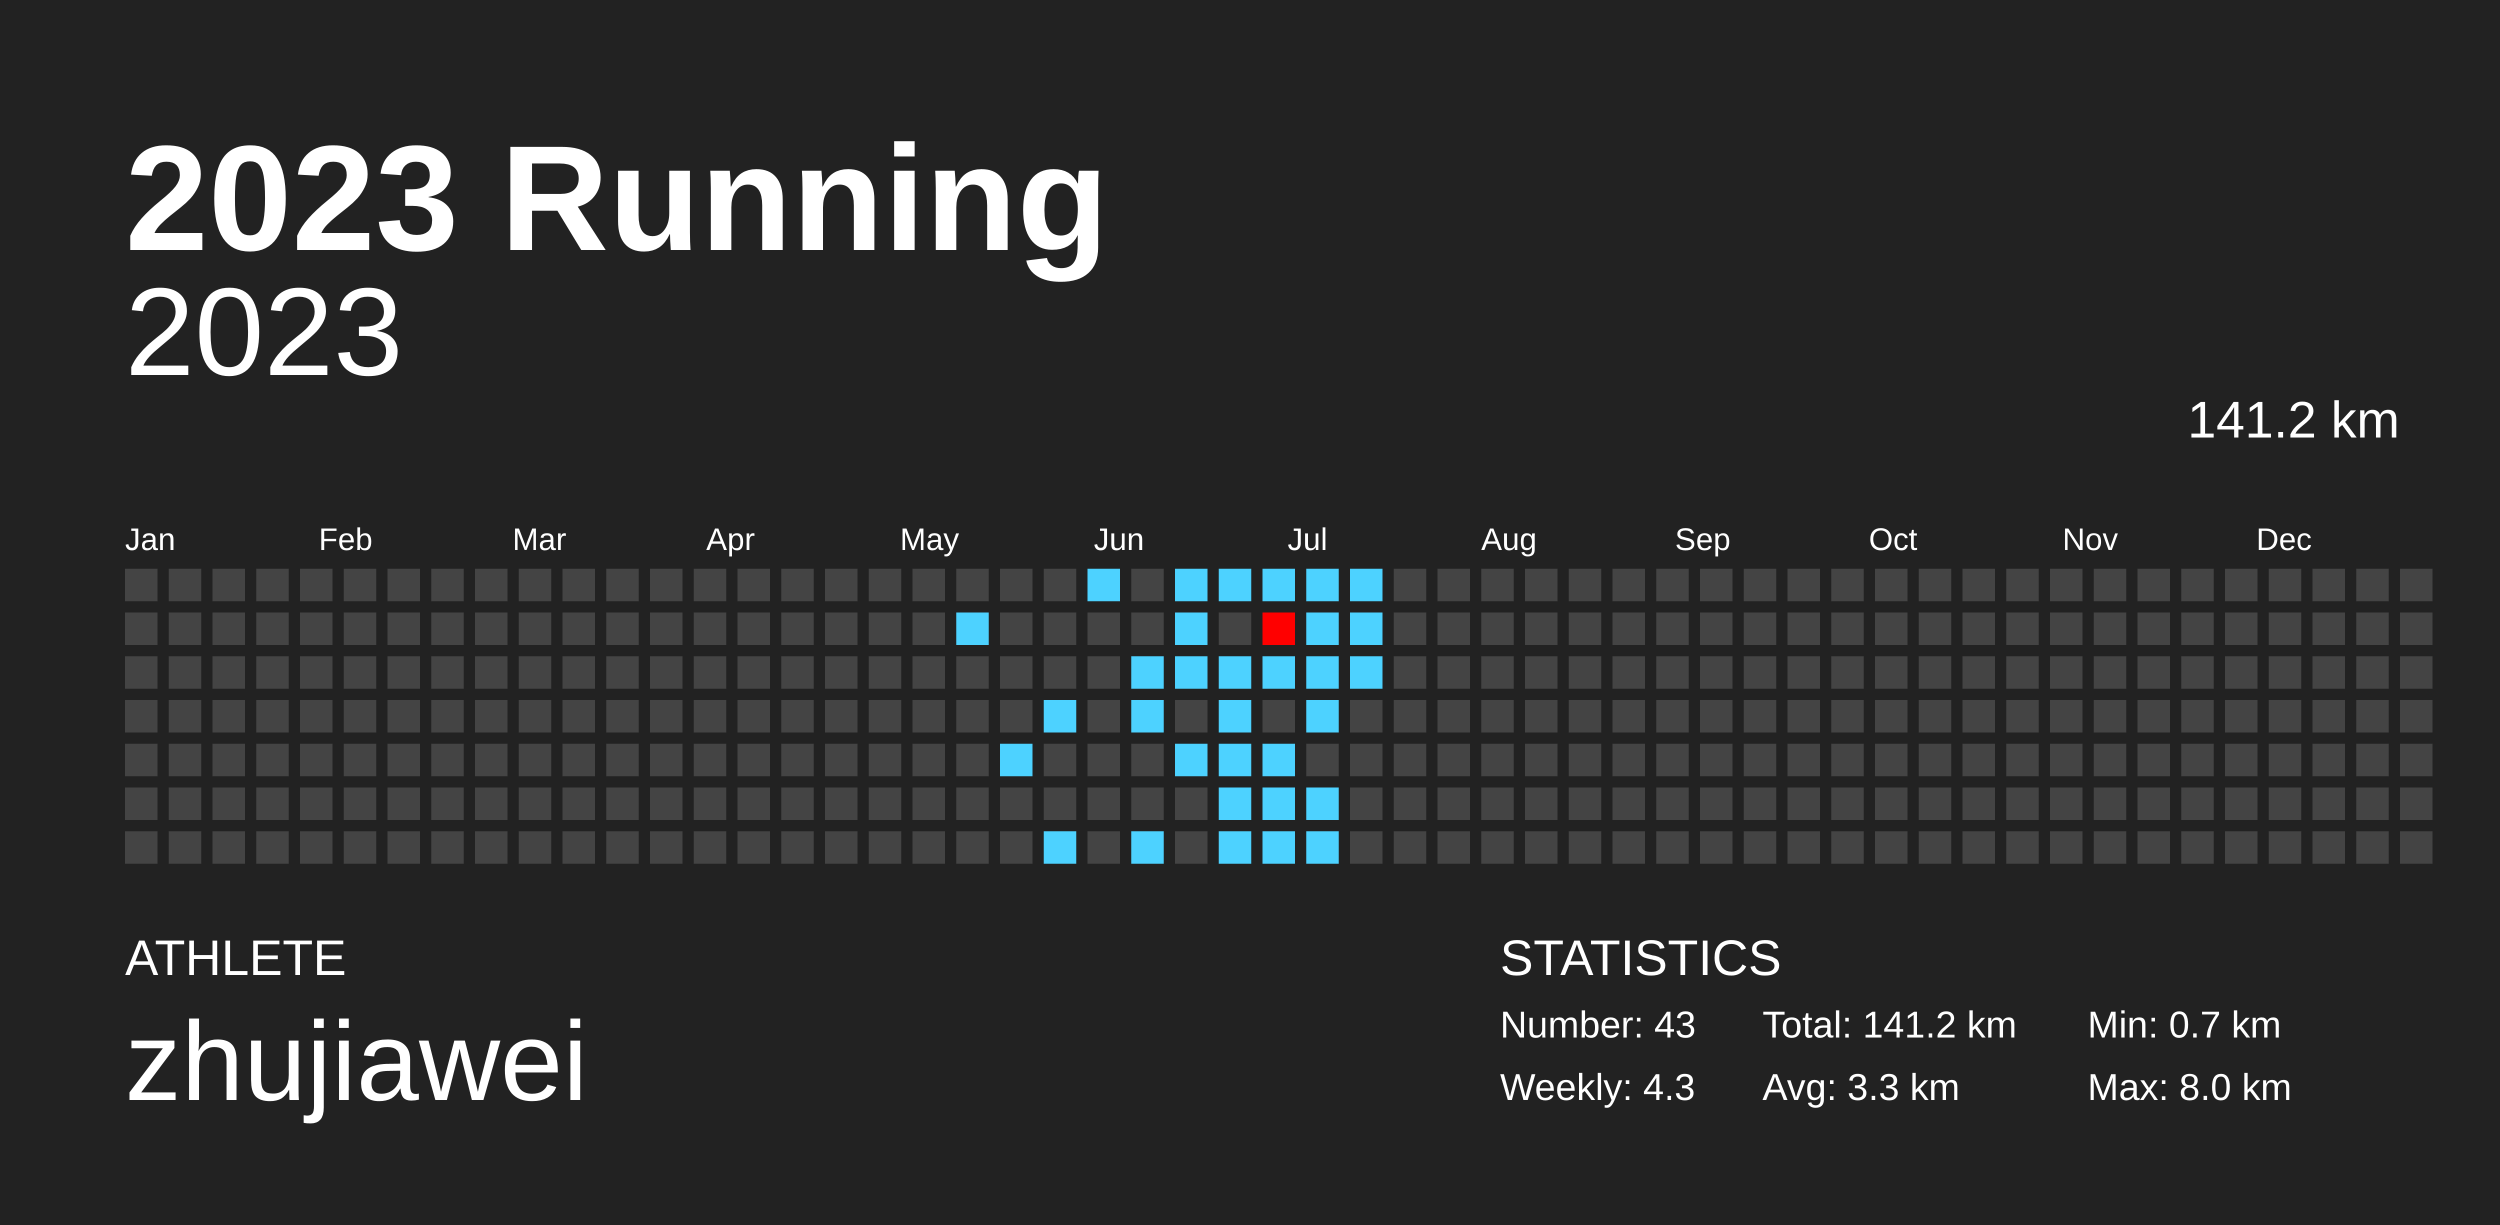
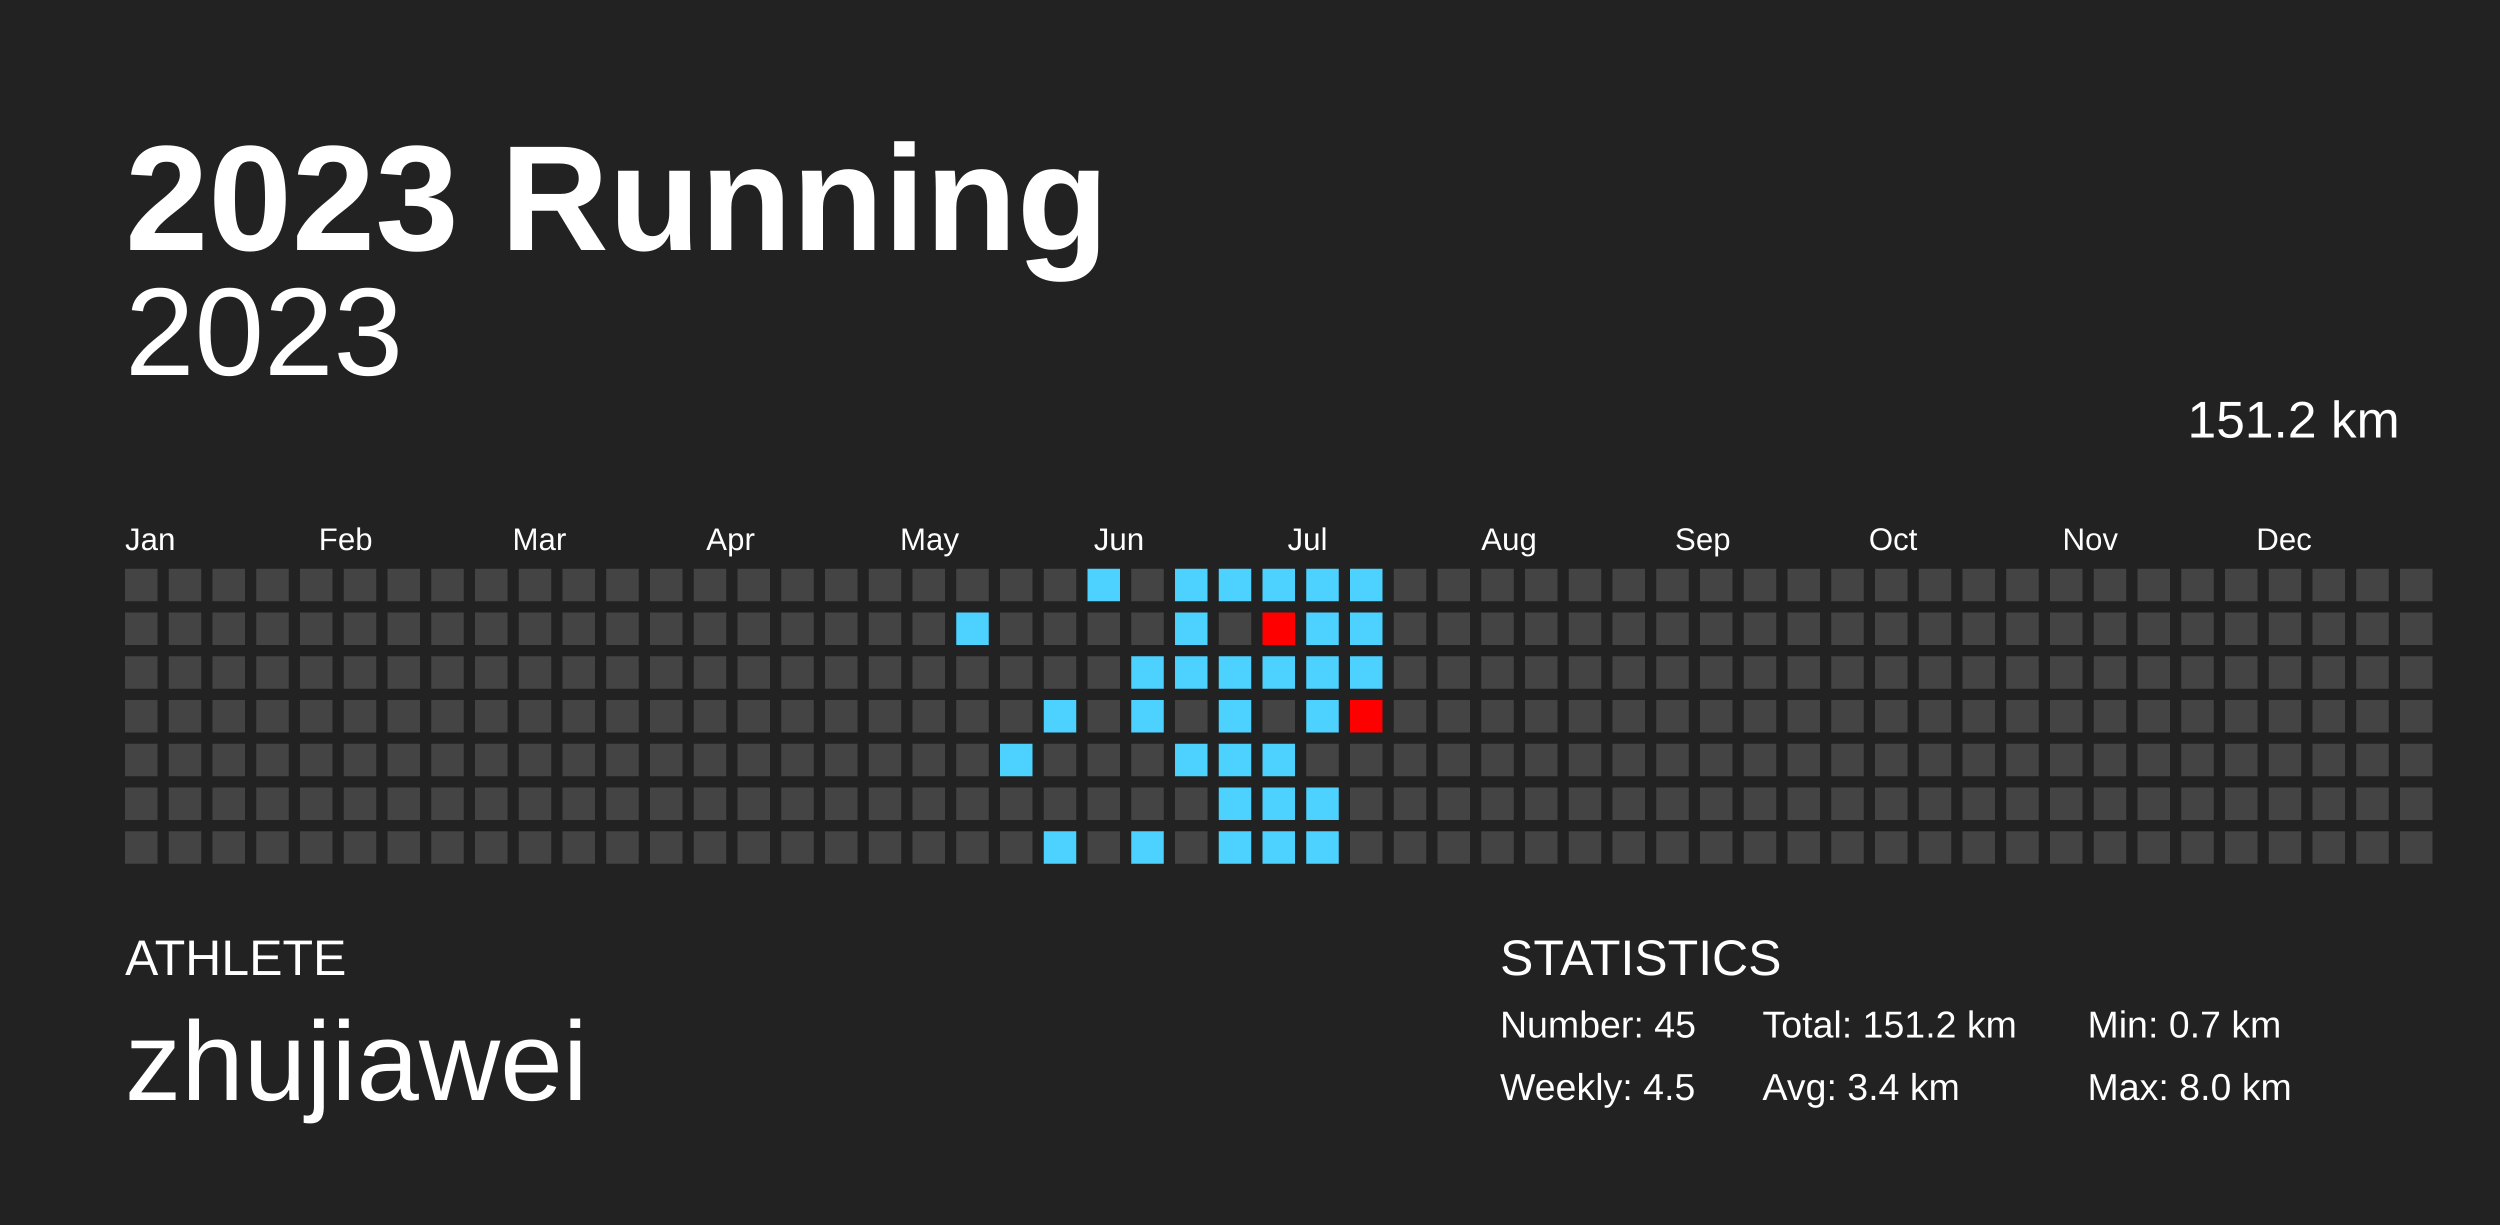
<svg xmlns="http://www.w3.org/2000/svg" baseProfile="full" height="98mm" version="1.1" viewBox="0,0,200,98" width="200mm">
  <defs />
  <rect fill="#222222" height="98" width="200" x="0" y="0" />
  <text fill="#FFFFFF" style="font-size:12px; font-family:Arial; font-weight:bold;" x="10" y="20">2023 Running</text>
  <text fill="#FFFFFF" style="font-size:4px; font-family:Arial" x="10" y="78">ATHLETE</text>
  <text fill="#FFFFFF" style="font-size:9px; font-family:Arial" x="10" y="88">zhujiawei</text>
  <text fill="#FFFFFF" style="font-size:4px; font-family:Arial" x="120" y="78">STATISTICS</text>
-   <text fill="#FFFFFF" style="font-size:3px; font-family:Arial" x="120" y="83">Number: 43</text>
-   <text fill="#FFFFFF" style="font-size:3px; font-family:Arial" x="120" y="88">Weekly: 4.3</text>
-   <text fill="#FFFFFF" style="font-size:3px; font-family:Arial" x="141" y="83">Total: 141.2 km</text>
-   <text fill="#FFFFFF" style="font-size:3px; font-family:Arial" x="141" y="88">Avg: 3.3 km</text>
+   <text fill="#FFFFFF" style="font-size:3px; font-family:Arial" x="120" y="83">Number: 45</text>
+   <text fill="#FFFFFF" style="font-size:3px; font-family:Arial" x="120" y="88">Weekly: 4.5</text>
+   <text fill="#FFFFFF" style="font-size:3px; font-family:Arial" x="141" y="83">Total: 151.2 km</text>
+   <text fill="#FFFFFF" style="font-size:3px; font-family:Arial" x="141" y="88">Avg: 3.4 km</text>
  <text fill="#FFFFFF" style="font-size:3px; font-family:Arial" x="167" y="83">Min: 0.7 km</text>
  <text fill="#FFFFFF" style="font-size:3px; font-family:Arial" x="167" y="88">Max: 8.0 km</text>
  <text alignment-baseline="hanging" fill="#FFFFFF" style="font-size:10.0px; font-family:Arial;" x="10" y="30">2023</text>
-   <text alignment-baseline="hanging" fill="#FFFFFF" style="font-size:4.125px; font-family:Arial;" x="175" y="35">141.2 km</text>
+   <text alignment-baseline="hanging" fill="#FFFFFF" style="font-size:4.125px; font-family:Arial;" x="175" y="35">151.2 km</text>
  <text fill="#FFFFFF" style="font-size:2.5px; font-family:Arial" x="10.0" y="44">Jan</text>
  <text fill="#FFFFFF" style="font-size:2.5px; font-family:Arial" x="25.5" y="44">Feb</text>
  <text fill="#FFFFFF" style="font-size:2.5px; font-family:Arial" x="41.0" y="44">Mar</text>
  <text fill="#FFFFFF" style="font-size:2.5px; font-family:Arial" x="56.5" y="44">Apr</text>
  <text fill="#FFFFFF" style="font-size:2.5px; font-family:Arial" x="72.0" y="44">May</text>
  <text fill="#FFFFFF" style="font-size:2.5px; font-family:Arial" x="87.5" y="44">Jun</text>
  <text fill="#FFFFFF" style="font-size:2.5px; font-family:Arial" x="103.0" y="44">Jul</text>
  <text fill="#FFFFFF" style="font-size:2.5px; font-family:Arial" x="118.5" y="44">Aug</text>
  <text fill="#FFFFFF" style="font-size:2.5px; font-family:Arial" x="134.0" y="44">Sep</text>
  <text fill="#FFFFFF" style="font-size:2.5px; font-family:Arial" x="149.5" y="44">Oct</text>
  <text fill="#FFFFFF" style="font-size:2.5px; font-family:Arial" x="165.0" y="44">Nov</text>
  <text fill="#FFFFFF" style="font-size:2.5px; font-family:Arial" x="180.5" y="44">Dec</text>
  <rect fill="#444444" height="2.6" width="2.6" x="10.0" y="45.5" />
  <rect fill="#444444" height="2.6" width="2.6" x="10.0" y="49.0" />
  <rect fill="#444444" height="2.6" width="2.6" x="10.0" y="52.5" />
  <rect fill="#444444" height="2.6" width="2.6" x="10.0" y="56.0" />
  <rect fill="#444444" height="2.6" width="2.6" x="10.0" y="59.5" />
  <rect fill="#444444" height="2.6" width="2.6" x="10.0" y="63.0" />
  <rect fill="#444444" height="2.6" width="2.6" x="10.0" y="66.5" />
  <rect fill="#444444" height="2.6" width="2.6" x="13.5" y="45.5" />
  <rect fill="#444444" height="2.6" width="2.6" x="13.5" y="49.0" />
  <rect fill="#444444" height="2.6" width="2.6" x="13.5" y="52.5" />
  <rect fill="#444444" height="2.6" width="2.6" x="13.5" y="56.0" />
  <rect fill="#444444" height="2.6" width="2.6" x="13.5" y="59.5" />
  <rect fill="#444444" height="2.6" width="2.6" x="13.5" y="63.0" />
  <rect fill="#444444" height="2.6" width="2.6" x="13.5" y="66.5" />
  <rect fill="#444444" height="2.6" width="2.6" x="17.0" y="45.5" />
  <rect fill="#444444" height="2.6" width="2.6" x="17.0" y="49.0" />
  <rect fill="#444444" height="2.6" width="2.6" x="17.0" y="52.5" />
  <rect fill="#444444" height="2.6" width="2.6" x="17.0" y="56.0" />
  <rect fill="#444444" height="2.6" width="2.6" x="17.0" y="59.5" />
  <rect fill="#444444" height="2.6" width="2.6" x="17.0" y="63.0" />
  <rect fill="#444444" height="2.6" width="2.6" x="17.0" y="66.5" />
  <rect fill="#444444" height="2.6" width="2.6" x="20.5" y="45.5" />
  <rect fill="#444444" height="2.6" width="2.6" x="20.5" y="49.0" />
  <rect fill="#444444" height="2.6" width="2.6" x="20.5" y="52.5" />
  <rect fill="#444444" height="2.6" width="2.6" x="20.5" y="56.0" />
  <rect fill="#444444" height="2.6" width="2.6" x="20.5" y="59.5" />
  <rect fill="#444444" height="2.6" width="2.6" x="20.5" y="63.0" />
  <rect fill="#444444" height="2.6" width="2.6" x="20.5" y="66.5" />
  <rect fill="#444444" height="2.6" width="2.6" x="24.0" y="45.5" />
  <rect fill="#444444" height="2.6" width="2.6" x="24.0" y="49.0" />
  <rect fill="#444444" height="2.6" width="2.6" x="24.0" y="52.5" />
  <rect fill="#444444" height="2.6" width="2.6" x="24.0" y="56.0" />
  <rect fill="#444444" height="2.6" width="2.6" x="24.0" y="59.5" />
  <rect fill="#444444" height="2.6" width="2.6" x="24.0" y="63.0" />
  <rect fill="#444444" height="2.6" width="2.6" x="24.0" y="66.5" />
  <rect fill="#444444" height="2.6" width="2.6" x="27.5" y="45.5" />
  <rect fill="#444444" height="2.6" width="2.6" x="27.5" y="49.0" />
  <rect fill="#444444" height="2.6" width="2.6" x="27.5" y="52.5" />
  <rect fill="#444444" height="2.6" width="2.6" x="27.5" y="56.0" />
  <rect fill="#444444" height="2.6" width="2.6" x="27.5" y="59.5" />
  <rect fill="#444444" height="2.6" width="2.6" x="27.5" y="63.0" />
  <rect fill="#444444" height="2.6" width="2.6" x="27.5" y="66.5" />
  <rect fill="#444444" height="2.6" width="2.6" x="31.0" y="45.5" />
  <rect fill="#444444" height="2.6" width="2.6" x="31.0" y="49.0" />
  <rect fill="#444444" height="2.6" width="2.6" x="31.0" y="52.5" />
  <rect fill="#444444" height="2.6" width="2.6" x="31.0" y="56.0" />
  <rect fill="#444444" height="2.6" width="2.6" x="31.0" y="59.5" />
  <rect fill="#444444" height="2.6" width="2.6" x="31.0" y="63.0" />
  <rect fill="#444444" height="2.6" width="2.6" x="31.0" y="66.5" />
  <rect fill="#444444" height="2.6" width="2.6" x="34.5" y="45.5" />
  <rect fill="#444444" height="2.6" width="2.6" x="34.5" y="49.0" />
  <rect fill="#444444" height="2.6" width="2.6" x="34.5" y="52.5" />
  <rect fill="#444444" height="2.6" width="2.6" x="34.5" y="56.0" />
  <rect fill="#444444" height="2.6" width="2.6" x="34.5" y="59.5" />
  <rect fill="#444444" height="2.6" width="2.6" x="34.5" y="63.0" />
  <rect fill="#444444" height="2.6" width="2.6" x="34.5" y="66.5" />
  <rect fill="#444444" height="2.6" width="2.6" x="38.0" y="45.5" />
  <rect fill="#444444" height="2.6" width="2.6" x="38.0" y="49.0" />
  <rect fill="#444444" height="2.6" width="2.6" x="38.0" y="52.5" />
  <rect fill="#444444" height="2.6" width="2.6" x="38.0" y="56.0" />
  <rect fill="#444444" height="2.6" width="2.6" x="38.0" y="59.5" />
  <rect fill="#444444" height="2.6" width="2.6" x="38.0" y="63.0" />
  <rect fill="#444444" height="2.6" width="2.6" x="38.0" y="66.5" />
  <rect fill="#444444" height="2.6" width="2.6" x="41.5" y="45.5" />
  <rect fill="#444444" height="2.6" width="2.6" x="41.5" y="49.0" />
  <rect fill="#444444" height="2.6" width="2.6" x="41.5" y="52.5" />
  <rect fill="#444444" height="2.6" width="2.6" x="41.5" y="56.0" />
  <rect fill="#444444" height="2.6" width="2.6" x="41.5" y="59.5" />
  <rect fill="#444444" height="2.6" width="2.6" x="41.5" y="63.0" />
  <rect fill="#444444" height="2.6" width="2.6" x="41.5" y="66.5" />
  <rect fill="#444444" height="2.6" width="2.6" x="45.0" y="45.5" />
  <rect fill="#444444" height="2.6" width="2.6" x="45.0" y="49.0" />
  <rect fill="#444444" height="2.6" width="2.6" x="45.0" y="52.5" />
  <rect fill="#444444" height="2.6" width="2.6" x="45.0" y="56.0" />
  <rect fill="#444444" height="2.6" width="2.6" x="45.0" y="59.5" />
  <rect fill="#444444" height="2.6" width="2.6" x="45.0" y="63.0" />
  <rect fill="#444444" height="2.6" width="2.6" x="45.0" y="66.5" />
  <rect fill="#444444" height="2.6" width="2.6" x="48.5" y="45.5" />
  <rect fill="#444444" height="2.6" width="2.6" x="48.5" y="49.0" />
  <rect fill="#444444" height="2.6" width="2.6" x="48.5" y="52.5" />
  <rect fill="#444444" height="2.6" width="2.6" x="48.5" y="56.0" />
  <rect fill="#444444" height="2.6" width="2.6" x="48.5" y="59.5" />
  <rect fill="#444444" height="2.6" width="2.6" x="48.5" y="63.0" />
  <rect fill="#444444" height="2.6" width="2.6" x="48.5" y="66.5" />
  <rect fill="#444444" height="2.6" width="2.6" x="52.0" y="45.5" />
  <rect fill="#444444" height="2.6" width="2.6" x="52.0" y="49.0" />
  <rect fill="#444444" height="2.6" width="2.6" x="52.0" y="52.5" />
  <rect fill="#444444" height="2.6" width="2.6" x="52.0" y="56.0" />
  <rect fill="#444444" height="2.6" width="2.6" x="52.0" y="59.5" />
  <rect fill="#444444" height="2.6" width="2.6" x="52.0" y="63.0" />
  <rect fill="#444444" height="2.6" width="2.6" x="52.0" y="66.5" />
  <rect fill="#444444" height="2.6" width="2.6" x="55.5" y="45.5" />
  <rect fill="#444444" height="2.6" width="2.6" x="55.5" y="49.0" />
  <rect fill="#444444" height="2.6" width="2.6" x="55.5" y="52.5" />
  <rect fill="#444444" height="2.6" width="2.6" x="55.5" y="56.0" />
  <rect fill="#444444" height="2.6" width="2.6" x="55.5" y="59.5" />
  <rect fill="#444444" height="2.6" width="2.6" x="55.5" y="63.0" />
  <rect fill="#444444" height="2.6" width="2.6" x="55.5" y="66.5" />
  <rect fill="#444444" height="2.6" width="2.6" x="59.0" y="45.5" />
  <rect fill="#444444" height="2.6" width="2.6" x="59.0" y="49.0" />
  <rect fill="#444444" height="2.6" width="2.6" x="59.0" y="52.5" />
  <rect fill="#444444" height="2.6" width="2.6" x="59.0" y="56.0" />
  <rect fill="#444444" height="2.6" width="2.6" x="59.0" y="59.5" />
  <rect fill="#444444" height="2.6" width="2.6" x="59.0" y="63.0" />
  <rect fill="#444444" height="2.6" width="2.6" x="59.0" y="66.5" />
  <rect fill="#444444" height="2.6" width="2.6" x="62.5" y="45.5" />
  <rect fill="#444444" height="2.6" width="2.6" x="62.5" y="49.0" />
  <rect fill="#444444" height="2.6" width="2.6" x="62.5" y="52.5" />
  <rect fill="#444444" height="2.6" width="2.6" x="62.5" y="56.0" />
  <rect fill="#444444" height="2.6" width="2.6" x="62.5" y="59.5" />
  <rect fill="#444444" height="2.6" width="2.6" x="62.5" y="63.0" />
  <rect fill="#444444" height="2.6" width="2.6" x="62.5" y="66.5" />
  <rect fill="#444444" height="2.6" width="2.6" x="66.0" y="45.5" />
  <rect fill="#444444" height="2.6" width="2.6" x="66.0" y="49.0" />
  <rect fill="#444444" height="2.6" width="2.6" x="66.0" y="52.5" />
  <rect fill="#444444" height="2.6" width="2.6" x="66.0" y="56.0" />
  <rect fill="#444444" height="2.6" width="2.6" x="66.0" y="59.5" />
  <rect fill="#444444" height="2.6" width="2.6" x="66.0" y="63.0" />
  <rect fill="#444444" height="2.6" width="2.6" x="66.0" y="66.5" />
  <rect fill="#444444" height="2.6" width="2.6" x="69.5" y="45.5" />
  <rect fill="#444444" height="2.6" width="2.6" x="69.5" y="49.0" />
  <rect fill="#444444" height="2.6" width="2.6" x="69.5" y="52.5" />
  <rect fill="#444444" height="2.6" width="2.6" x="69.5" y="56.0" />
  <rect fill="#444444" height="2.6" width="2.6" x="69.5" y="59.5" />
  <rect fill="#444444" height="2.6" width="2.6" x="69.5" y="63.0" />
  <rect fill="#444444" height="2.6" width="2.6" x="69.5" y="66.5" />
  <rect fill="#444444" height="2.6" width="2.6" x="73.0" y="45.5" />
  <rect fill="#444444" height="2.6" width="2.6" x="73.0" y="49.0" />
  <rect fill="#444444" height="2.6" width="2.6" x="73.0" y="52.5" />
  <rect fill="#444444" height="2.6" width="2.6" x="73.0" y="56.0" />
  <rect fill="#444444" height="2.6" width="2.6" x="73.0" y="59.5" />
  <rect fill="#444444" height="2.6" width="2.6" x="73.0" y="63.0" />
  <rect fill="#444444" height="2.6" width="2.6" x="73.0" y="66.5" />
  <rect fill="#444444" height="2.6" width="2.6" x="76.5" y="45.5" />
  <rect fill="#4dd2ff" height="2.6" width="2.6" x="76.5" y="49.0" />
  <rect fill="#444444" height="2.6" width="2.6" x="76.5" y="52.5" />
  <rect fill="#444444" height="2.6" width="2.6" x="76.5" y="56.0" />
  <rect fill="#444444" height="2.6" width="2.6" x="76.5" y="59.5" />
  <rect fill="#444444" height="2.6" width="2.6" x="76.5" y="63.0" />
  <rect fill="#444444" height="2.6" width="2.6" x="76.5" y="66.5" />
  <rect fill="#444444" height="2.6" width="2.6" x="80.0" y="45.5" />
  <rect fill="#444444" height="2.6" width="2.6" x="80.0" y="49.0" />
  <rect fill="#444444" height="2.6" width="2.6" x="80.0" y="52.5" />
  <rect fill="#444444" height="2.6" width="2.6" x="80.0" y="56.0" />
  <rect fill="#4dd2ff" height="2.6" width="2.6" x="80.0" y="59.5" />
  <rect fill="#444444" height="2.6" width="2.6" x="80.0" y="63.0" />
  <rect fill="#444444" height="2.6" width="2.6" x="80.0" y="66.5" />
  <rect fill="#444444" height="2.6" width="2.6" x="83.5" y="45.5" />
  <rect fill="#444444" height="2.6" width="2.6" x="83.5" y="49.0" />
  <rect fill="#444444" height="2.6" width="2.6" x="83.5" y="52.5" />
  <rect fill="#4dd2ff" height="2.6" width="2.6" x="83.5" y="56.0" />
  <rect fill="#444444" height="2.6" width="2.6" x="83.5" y="59.5" />
  <rect fill="#444444" height="2.6" width="2.6" x="83.5" y="63.0" />
  <rect fill="#4dd2ff" height="2.6" width="2.6" x="83.5" y="66.5" />
  <rect fill="#4dd2ff" height="2.6" width="2.6" x="87.0" y="45.5" />
  <rect fill="#444444" height="2.6" width="2.6" x="87.0" y="49.0" />
  <rect fill="#444444" height="2.6" width="2.6" x="87.0" y="52.5" />
  <rect fill="#444444" height="2.6" width="2.6" x="87.0" y="56.0" />
  <rect fill="#444444" height="2.6" width="2.6" x="87.0" y="59.5" />
  <rect fill="#444444" height="2.6" width="2.6" x="87.0" y="63.0" />
  <rect fill="#444444" height="2.6" width="2.6" x="87.0" y="66.5" />
  <rect fill="#444444" height="2.6" width="2.6" x="90.5" y="45.5" />
  <rect fill="#444444" height="2.6" width="2.6" x="90.5" y="49.0" />
  <rect fill="#4dd2ff" height="2.6" width="2.6" x="90.5" y="52.5" />
  <rect fill="#4dd2ff" height="2.6" width="2.6" x="90.5" y="56.0" />
  <rect fill="#444444" height="2.6" width="2.6" x="90.5" y="59.5" />
  <rect fill="#444444" height="2.6" width="2.6" x="90.5" y="63.0" />
  <rect fill="#4dd2ff" height="2.6" width="2.6" x="90.5" y="66.5" />
  <rect fill="#4dd2ff" height="2.6" width="2.6" x="94.0" y="45.5" />
  <rect fill="#4dd2ff" height="2.6" width="2.6" x="94.0" y="49.0" />
  <rect fill="#4dd2ff" height="2.6" width="2.6" x="94.0" y="52.5" />
  <rect fill="#444444" height="2.6" width="2.6" x="94.0" y="56.0" />
  <rect fill="#4dd2ff" height="2.6" width="2.6" x="94.0" y="59.5" />
  <rect fill="#444444" height="2.6" width="2.6" x="94.0" y="63.0" />
  <rect fill="#444444" height="2.6" width="2.6" x="94.0" y="66.5" />
  <rect fill="#4dd2ff" height="2.6" width="2.6" x="97.5" y="45.5" />
  <rect fill="#444444" height="2.6" width="2.6" x="97.5" y="49.0" />
  <rect fill="#4dd2ff" height="2.6" width="2.6" x="97.5" y="52.5" />
  <rect fill="#4dd2ff" height="2.6" width="2.6" x="97.5" y="56.0" />
  <rect fill="#4dd2ff" height="2.6" width="2.6" x="97.5" y="59.5" />
  <rect fill="#4dd2ff" height="2.6" width="2.6" x="97.5" y="63.0" />
  <rect fill="#4dd2ff" height="2.6" width="2.6" x="97.5" y="66.5" />
  <rect fill="#4dd2ff" height="2.6" width="2.6" x="101.0" y="45.5" />
  <rect fill="#ff0000" height="2.6" width="2.6" x="101.0" y="49.0" />
  <rect fill="#4dd2ff" height="2.6" width="2.6" x="101.0" y="52.5" />
  <rect fill="#444444" height="2.6" width="2.6" x="101.0" y="56.0" />
  <rect fill="#4dd2ff" height="2.6" width="2.6" x="101.0" y="59.5" />
  <rect fill="#4dd2ff" height="2.6" width="2.6" x="101.0" y="63.0" />
  <rect fill="#4dd2ff" height="2.6" width="2.6" x="101.0" y="66.5" />
  <rect fill="#4dd2ff" height="2.6" width="2.6" x="104.5" y="45.5" />
  <rect fill="#4dd2ff" height="2.6" width="2.6" x="104.5" y="49.0" />
  <rect fill="#4dd2ff" height="2.6" width="2.6" x="104.5" y="52.5" />
  <rect fill="#4dd2ff" height="2.6" width="2.6" x="104.5" y="56.0" />
  <rect fill="#444444" height="2.6" width="2.6" x="104.5" y="59.5" />
  <rect fill="#4dd2ff" height="2.6" width="2.6" x="104.5" y="63.0" />
  <rect fill="#4dd2ff" height="2.6" width="2.6" x="104.5" y="66.5" />
  <rect fill="#4dd2ff" height="2.6" width="2.6" x="108.0" y="45.5" />
  <rect fill="#4dd2ff" height="2.6" width="2.6" x="108.0" y="49.0" />
  <rect fill="#4dd2ff" height="2.6" width="2.6" x="108.0" y="52.5" />
-   <rect fill="#444444" height="2.6" width="2.6" x="108.0" y="56.0" />
+   <rect fill="#ff0000" height="2.6" width="2.6" x="108.0" y="56.0" />
  <rect fill="#444444" height="2.6" width="2.6" x="108.0" y="59.5" />
  <rect fill="#444444" height="2.6" width="2.6" x="108.0" y="63.0" />
  <rect fill="#444444" height="2.6" width="2.6" x="108.0" y="66.5" />
  <rect fill="#444444" height="2.6" width="2.6" x="111.5" y="45.5" />
  <rect fill="#444444" height="2.6" width="2.6" x="111.5" y="49.0" />
  <rect fill="#444444" height="2.6" width="2.6" x="111.5" y="52.5" />
  <rect fill="#444444" height="2.6" width="2.6" x="111.5" y="56.0" />
  <rect fill="#444444" height="2.6" width="2.6" x="111.5" y="59.5" />
  <rect fill="#444444" height="2.6" width="2.6" x="111.5" y="63.0" />
  <rect fill="#444444" height="2.6" width="2.6" x="111.5" y="66.5" />
  <rect fill="#444444" height="2.6" width="2.6" x="115.0" y="45.5" />
  <rect fill="#444444" height="2.6" width="2.6" x="115.0" y="49.0" />
  <rect fill="#444444" height="2.6" width="2.6" x="115.0" y="52.5" />
  <rect fill="#444444" height="2.6" width="2.6" x="115.0" y="56.0" />
  <rect fill="#444444" height="2.6" width="2.6" x="115.0" y="59.5" />
  <rect fill="#444444" height="2.6" width="2.6" x="115.0" y="63.0" />
  <rect fill="#444444" height="2.6" width="2.6" x="115.0" y="66.5" />
  <rect fill="#444444" height="2.6" width="2.6" x="118.5" y="45.5" />
  <rect fill="#444444" height="2.6" width="2.6" x="118.5" y="49.0" />
  <rect fill="#444444" height="2.6" width="2.6" x="118.5" y="52.5" />
  <rect fill="#444444" height="2.6" width="2.6" x="118.5" y="56.0" />
  <rect fill="#444444" height="2.6" width="2.6" x="118.5" y="59.5" />
  <rect fill="#444444" height="2.6" width="2.6" x="118.5" y="63.0" />
  <rect fill="#444444" height="2.6" width="2.6" x="118.5" y="66.5" />
  <rect fill="#444444" height="2.6" width="2.6" x="122.0" y="45.5" />
  <rect fill="#444444" height="2.6" width="2.6" x="122.0" y="49.0" />
  <rect fill="#444444" height="2.6" width="2.6" x="122.0" y="52.5" />
  <rect fill="#444444" height="2.6" width="2.6" x="122.0" y="56.0" />
  <rect fill="#444444" height="2.6" width="2.6" x="122.0" y="59.5" />
  <rect fill="#444444" height="2.6" width="2.6" x="122.0" y="63.0" />
  <rect fill="#444444" height="2.6" width="2.6" x="122.0" y="66.5" />
  <rect fill="#444444" height="2.6" width="2.6" x="125.5" y="45.5" />
  <rect fill="#444444" height="2.6" width="2.6" x="125.5" y="49.0" />
  <rect fill="#444444" height="2.6" width="2.6" x="125.5" y="52.5" />
  <rect fill="#444444" height="2.6" width="2.6" x="125.5" y="56.0" />
  <rect fill="#444444" height="2.6" width="2.6" x="125.5" y="59.5" />
  <rect fill="#444444" height="2.6" width="2.6" x="125.5" y="63.0" />
  <rect fill="#444444" height="2.6" width="2.6" x="125.5" y="66.5" />
  <rect fill="#444444" height="2.6" width="2.6" x="129.0" y="45.5" />
  <rect fill="#444444" height="2.6" width="2.6" x="129.0" y="49.0" />
  <rect fill="#444444" height="2.6" width="2.6" x="129.0" y="52.5" />
  <rect fill="#444444" height="2.6" width="2.6" x="129.0" y="56.0" />
  <rect fill="#444444" height="2.6" width="2.6" x="129.0" y="59.5" />
  <rect fill="#444444" height="2.6" width="2.6" x="129.0" y="63.0" />
  <rect fill="#444444" height="2.6" width="2.6" x="129.0" y="66.5" />
  <rect fill="#444444" height="2.6" width="2.6" x="132.5" y="45.5" />
  <rect fill="#444444" height="2.6" width="2.6" x="132.5" y="49.0" />
  <rect fill="#444444" height="2.6" width="2.6" x="132.5" y="52.5" />
  <rect fill="#444444" height="2.6" width="2.6" x="132.5" y="56.0" />
  <rect fill="#444444" height="2.6" width="2.6" x="132.5" y="59.5" />
  <rect fill="#444444" height="2.6" width="2.6" x="132.5" y="63.0" />
  <rect fill="#444444" height="2.6" width="2.6" x="132.5" y="66.5" />
  <rect fill="#444444" height="2.6" width="2.6" x="136.0" y="45.5" />
  <rect fill="#444444" height="2.6" width="2.6" x="136.0" y="49.0" />
  <rect fill="#444444" height="2.6" width="2.6" x="136.0" y="52.5" />
  <rect fill="#444444" height="2.6" width="2.6" x="136.0" y="56.0" />
  <rect fill="#444444" height="2.6" width="2.6" x="136.0" y="59.5" />
  <rect fill="#444444" height="2.6" width="2.6" x="136.0" y="63.0" />
  <rect fill="#444444" height="2.6" width="2.6" x="136.0" y="66.5" />
  <rect fill="#444444" height="2.6" width="2.6" x="139.5" y="45.5" />
  <rect fill="#444444" height="2.6" width="2.6" x="139.5" y="49.0" />
  <rect fill="#444444" height="2.6" width="2.6" x="139.5" y="52.5" />
  <rect fill="#444444" height="2.6" width="2.6" x="139.5" y="56.0" />
  <rect fill="#444444" height="2.6" width="2.6" x="139.5" y="59.5" />
  <rect fill="#444444" height="2.6" width="2.6" x="139.5" y="63.0" />
  <rect fill="#444444" height="2.6" width="2.6" x="139.5" y="66.5" />
  <rect fill="#444444" height="2.6" width="2.6" x="143.0" y="45.5" />
  <rect fill="#444444" height="2.6" width="2.6" x="143.0" y="49.0" />
  <rect fill="#444444" height="2.6" width="2.6" x="143.0" y="52.5" />
  <rect fill="#444444" height="2.6" width="2.6" x="143.0" y="56.0" />
  <rect fill="#444444" height="2.6" width="2.6" x="143.0" y="59.5" />
  <rect fill="#444444" height="2.6" width="2.6" x="143.0" y="63.0" />
  <rect fill="#444444" height="2.6" width="2.6" x="143.0" y="66.5" />
  <rect fill="#444444" height="2.6" width="2.6" x="146.5" y="45.5" />
  <rect fill="#444444" height="2.6" width="2.6" x="146.5" y="49.0" />
  <rect fill="#444444" height="2.6" width="2.6" x="146.5" y="52.5" />
  <rect fill="#444444" height="2.6" width="2.6" x="146.5" y="56.0" />
  <rect fill="#444444" height="2.6" width="2.6" x="146.5" y="59.5" />
  <rect fill="#444444" height="2.6" width="2.6" x="146.5" y="63.0" />
  <rect fill="#444444" height="2.6" width="2.6" x="146.5" y="66.5" />
  <rect fill="#444444" height="2.6" width="2.6" x="150.0" y="45.5" />
  <rect fill="#444444" height="2.6" width="2.6" x="150.0" y="49.0" />
  <rect fill="#444444" height="2.6" width="2.6" x="150.0" y="52.5" />
  <rect fill="#444444" height="2.6" width="2.6" x="150.0" y="56.0" />
  <rect fill="#444444" height="2.6" width="2.6" x="150.0" y="59.5" />
  <rect fill="#444444" height="2.6" width="2.6" x="150.0" y="63.0" />
  <rect fill="#444444" height="2.6" width="2.6" x="150.0" y="66.5" />
  <rect fill="#444444" height="2.6" width="2.6" x="153.5" y="45.5" />
  <rect fill="#444444" height="2.6" width="2.6" x="153.5" y="49.0" />
  <rect fill="#444444" height="2.6" width="2.6" x="153.5" y="52.5" />
  <rect fill="#444444" height="2.6" width="2.6" x="153.5" y="56.0" />
  <rect fill="#444444" height="2.6" width="2.6" x="153.5" y="59.5" />
  <rect fill="#444444" height="2.6" width="2.6" x="153.5" y="63.0" />
  <rect fill="#444444" height="2.6" width="2.6" x="153.5" y="66.5" />
  <rect fill="#444444" height="2.6" width="2.6" x="157.0" y="45.5" />
  <rect fill="#444444" height="2.6" width="2.6" x="157.0" y="49.0" />
  <rect fill="#444444" height="2.6" width="2.6" x="157.0" y="52.5" />
  <rect fill="#444444" height="2.6" width="2.6" x="157.0" y="56.0" />
  <rect fill="#444444" height="2.6" width="2.6" x="157.0" y="59.5" />
  <rect fill="#444444" height="2.6" width="2.6" x="157.0" y="63.0" />
  <rect fill="#444444" height="2.6" width="2.6" x="157.0" y="66.5" />
  <rect fill="#444444" height="2.6" width="2.6" x="160.5" y="45.5" />
  <rect fill="#444444" height="2.6" width="2.6" x="160.5" y="49.0" />
  <rect fill="#444444" height="2.6" width="2.6" x="160.5" y="52.5" />
  <rect fill="#444444" height="2.6" width="2.6" x="160.5" y="56.0" />
  <rect fill="#444444" height="2.6" width="2.6" x="160.5" y="59.5" />
  <rect fill="#444444" height="2.6" width="2.6" x="160.5" y="63.0" />
  <rect fill="#444444" height="2.6" width="2.6" x="160.5" y="66.5" />
  <rect fill="#444444" height="2.6" width="2.6" x="164.0" y="45.5" />
  <rect fill="#444444" height="2.6" width="2.6" x="164.0" y="49.0" />
  <rect fill="#444444" height="2.6" width="2.6" x="164.0" y="52.5" />
  <rect fill="#444444" height="2.6" width="2.6" x="164.0" y="56.0" />
  <rect fill="#444444" height="2.6" width="2.6" x="164.0" y="59.5" />
  <rect fill="#444444" height="2.6" width="2.6" x="164.0" y="63.0" />
  <rect fill="#444444" height="2.6" width="2.6" x="164.0" y="66.5" />
  <rect fill="#444444" height="2.6" width="2.6" x="167.5" y="45.5" />
  <rect fill="#444444" height="2.6" width="2.6" x="167.5" y="49.0" />
  <rect fill="#444444" height="2.6" width="2.6" x="167.5" y="52.5" />
  <rect fill="#444444" height="2.6" width="2.6" x="167.5" y="56.0" />
  <rect fill="#444444" height="2.6" width="2.6" x="167.5" y="59.5" />
  <rect fill="#444444" height="2.6" width="2.6" x="167.5" y="63.0" />
  <rect fill="#444444" height="2.6" width="2.6" x="167.5" y="66.5" />
  <rect fill="#444444" height="2.6" width="2.6" x="171.0" y="45.5" />
  <rect fill="#444444" height="2.6" width="2.6" x="171.0" y="49.0" />
  <rect fill="#444444" height="2.6" width="2.6" x="171.0" y="52.5" />
  <rect fill="#444444" height="2.6" width="2.6" x="171.0" y="56.0" />
  <rect fill="#444444" height="2.6" width="2.6" x="171.0" y="59.5" />
  <rect fill="#444444" height="2.6" width="2.6" x="171.0" y="63.0" />
  <rect fill="#444444" height="2.6" width="2.6" x="171.0" y="66.5" />
  <rect fill="#444444" height="2.6" width="2.6" x="174.5" y="45.5" />
  <rect fill="#444444" height="2.6" width="2.6" x="174.5" y="49.0" />
  <rect fill="#444444" height="2.6" width="2.6" x="174.5" y="52.5" />
  <rect fill="#444444" height="2.6" width="2.6" x="174.5" y="56.0" />
  <rect fill="#444444" height="2.6" width="2.6" x="174.5" y="59.5" />
  <rect fill="#444444" height="2.6" width="2.6" x="174.5" y="63.0" />
  <rect fill="#444444" height="2.6" width="2.6" x="174.5" y="66.5" />
  <rect fill="#444444" height="2.6" width="2.6" x="178.0" y="45.5" />
  <rect fill="#444444" height="2.6" width="2.6" x="178.0" y="49.0" />
  <rect fill="#444444" height="2.6" width="2.6" x="178.0" y="52.5" />
  <rect fill="#444444" height="2.6" width="2.6" x="178.0" y="56.0" />
  <rect fill="#444444" height="2.6" width="2.6" x="178.0" y="59.5" />
  <rect fill="#444444" height="2.6" width="2.6" x="178.0" y="63.0" />
  <rect fill="#444444" height="2.6" width="2.6" x="178.0" y="66.5" />
  <rect fill="#444444" height="2.6" width="2.6" x="181.5" y="45.5" />
  <rect fill="#444444" height="2.6" width="2.6" x="181.5" y="49.0" />
  <rect fill="#444444" height="2.6" width="2.6" x="181.5" y="52.5" />
  <rect fill="#444444" height="2.6" width="2.6" x="181.5" y="56.0" />
  <rect fill="#444444" height="2.6" width="2.6" x="181.5" y="59.5" />
  <rect fill="#444444" height="2.6" width="2.6" x="181.5" y="63.0" />
  <rect fill="#444444" height="2.6" width="2.6" x="181.5" y="66.5" />
  <rect fill="#444444" height="2.6" width="2.6" x="185.0" y="45.5" />
  <rect fill="#444444" height="2.6" width="2.6" x="185.0" y="49.0" />
  <rect fill="#444444" height="2.6" width="2.6" x="185.0" y="52.5" />
  <rect fill="#444444" height="2.6" width="2.6" x="185.0" y="56.0" />
  <rect fill="#444444" height="2.6" width="2.6" x="185.0" y="59.5" />
  <rect fill="#444444" height="2.6" width="2.6" x="185.0" y="63.0" />
  <rect fill="#444444" height="2.6" width="2.6" x="185.0" y="66.5" />
  <rect fill="#444444" height="2.6" width="2.6" x="188.5" y="45.5" />
  <rect fill="#444444" height="2.6" width="2.6" x="188.5" y="49.0" />
  <rect fill="#444444" height="2.6" width="2.6" x="188.5" y="52.5" />
  <rect fill="#444444" height="2.6" width="2.6" x="188.5" y="56.0" />
  <rect fill="#444444" height="2.6" width="2.6" x="188.5" y="59.5" />
  <rect fill="#444444" height="2.6" width="2.6" x="188.5" y="63.0" />
  <rect fill="#444444" height="2.6" width="2.6" x="188.5" y="66.5" />
  <rect fill="#444444" height="2.6" width="2.6" x="192.0" y="45.5" />
  <rect fill="#444444" height="2.6" width="2.6" x="192.0" y="49.0" />
  <rect fill="#444444" height="2.6" width="2.6" x="192.0" y="52.5" />
  <rect fill="#444444" height="2.6" width="2.6" x="192.0" y="56.0" />
  <rect fill="#444444" height="2.6" width="2.6" x="192.0" y="59.5" />
  <rect fill="#444444" height="2.6" width="2.6" x="192.0" y="63.0" />
  <rect fill="#444444" height="2.6" width="2.6" x="192.0" y="66.5" />
</svg>
